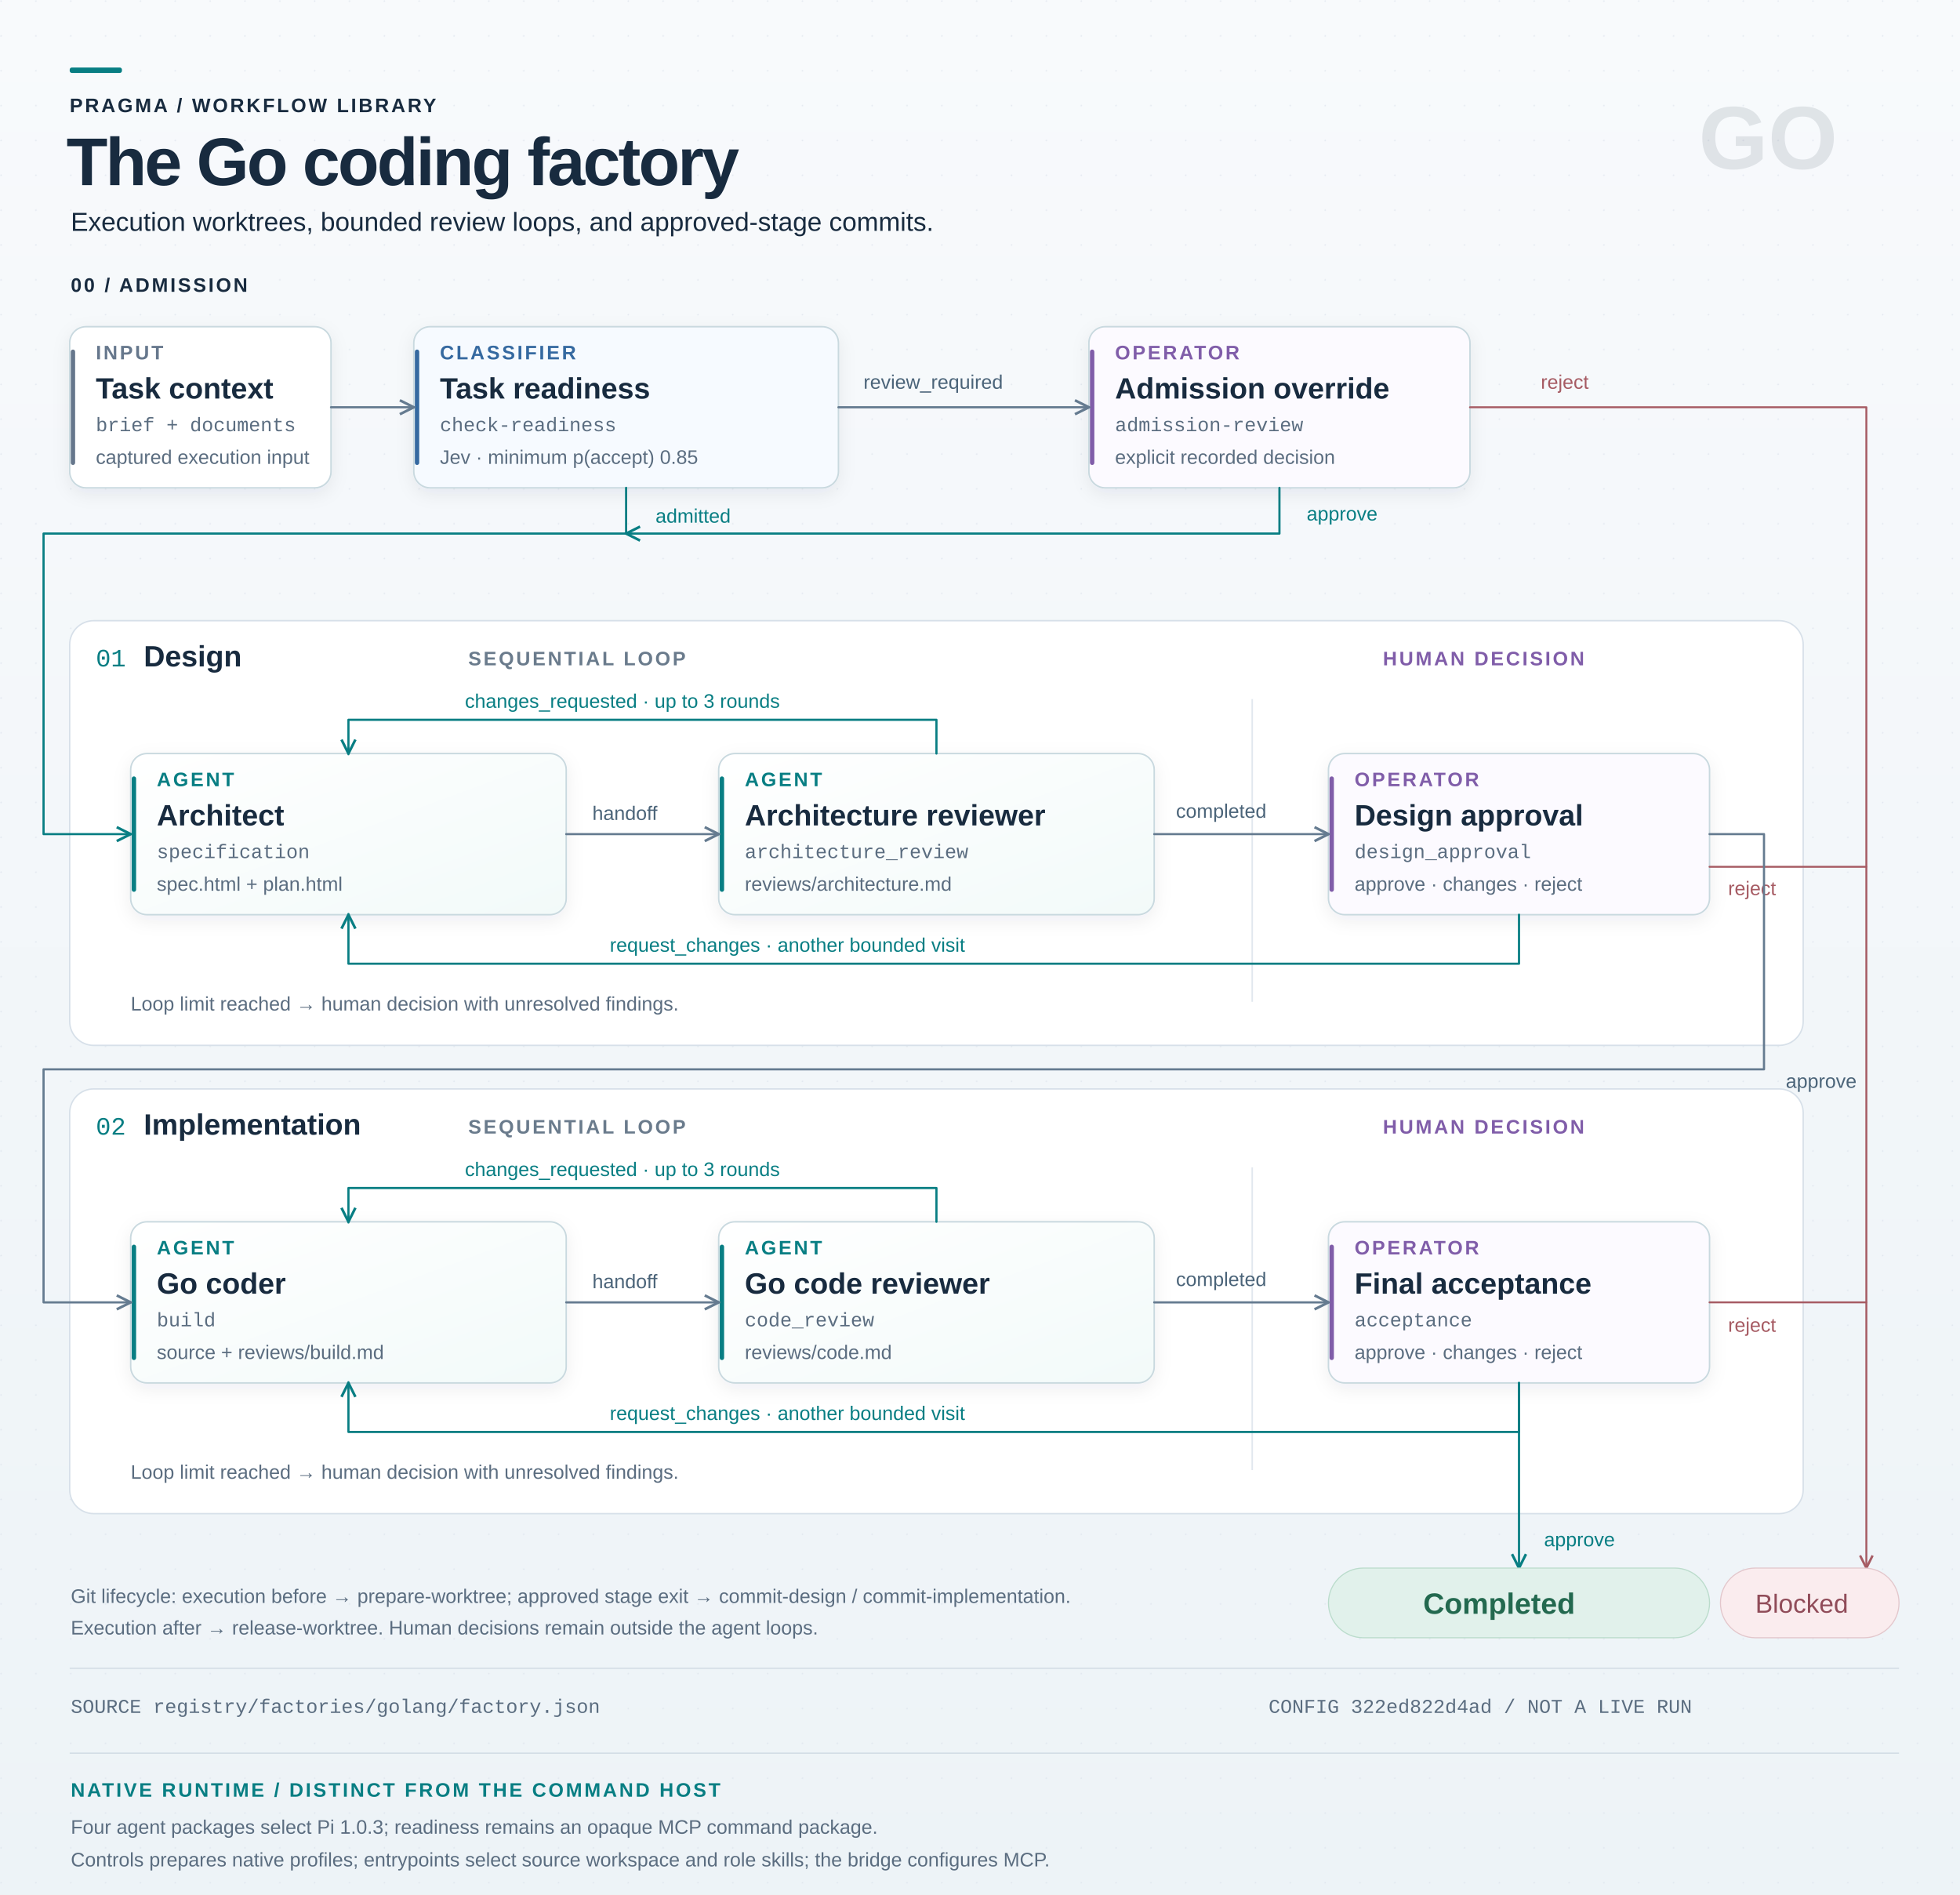
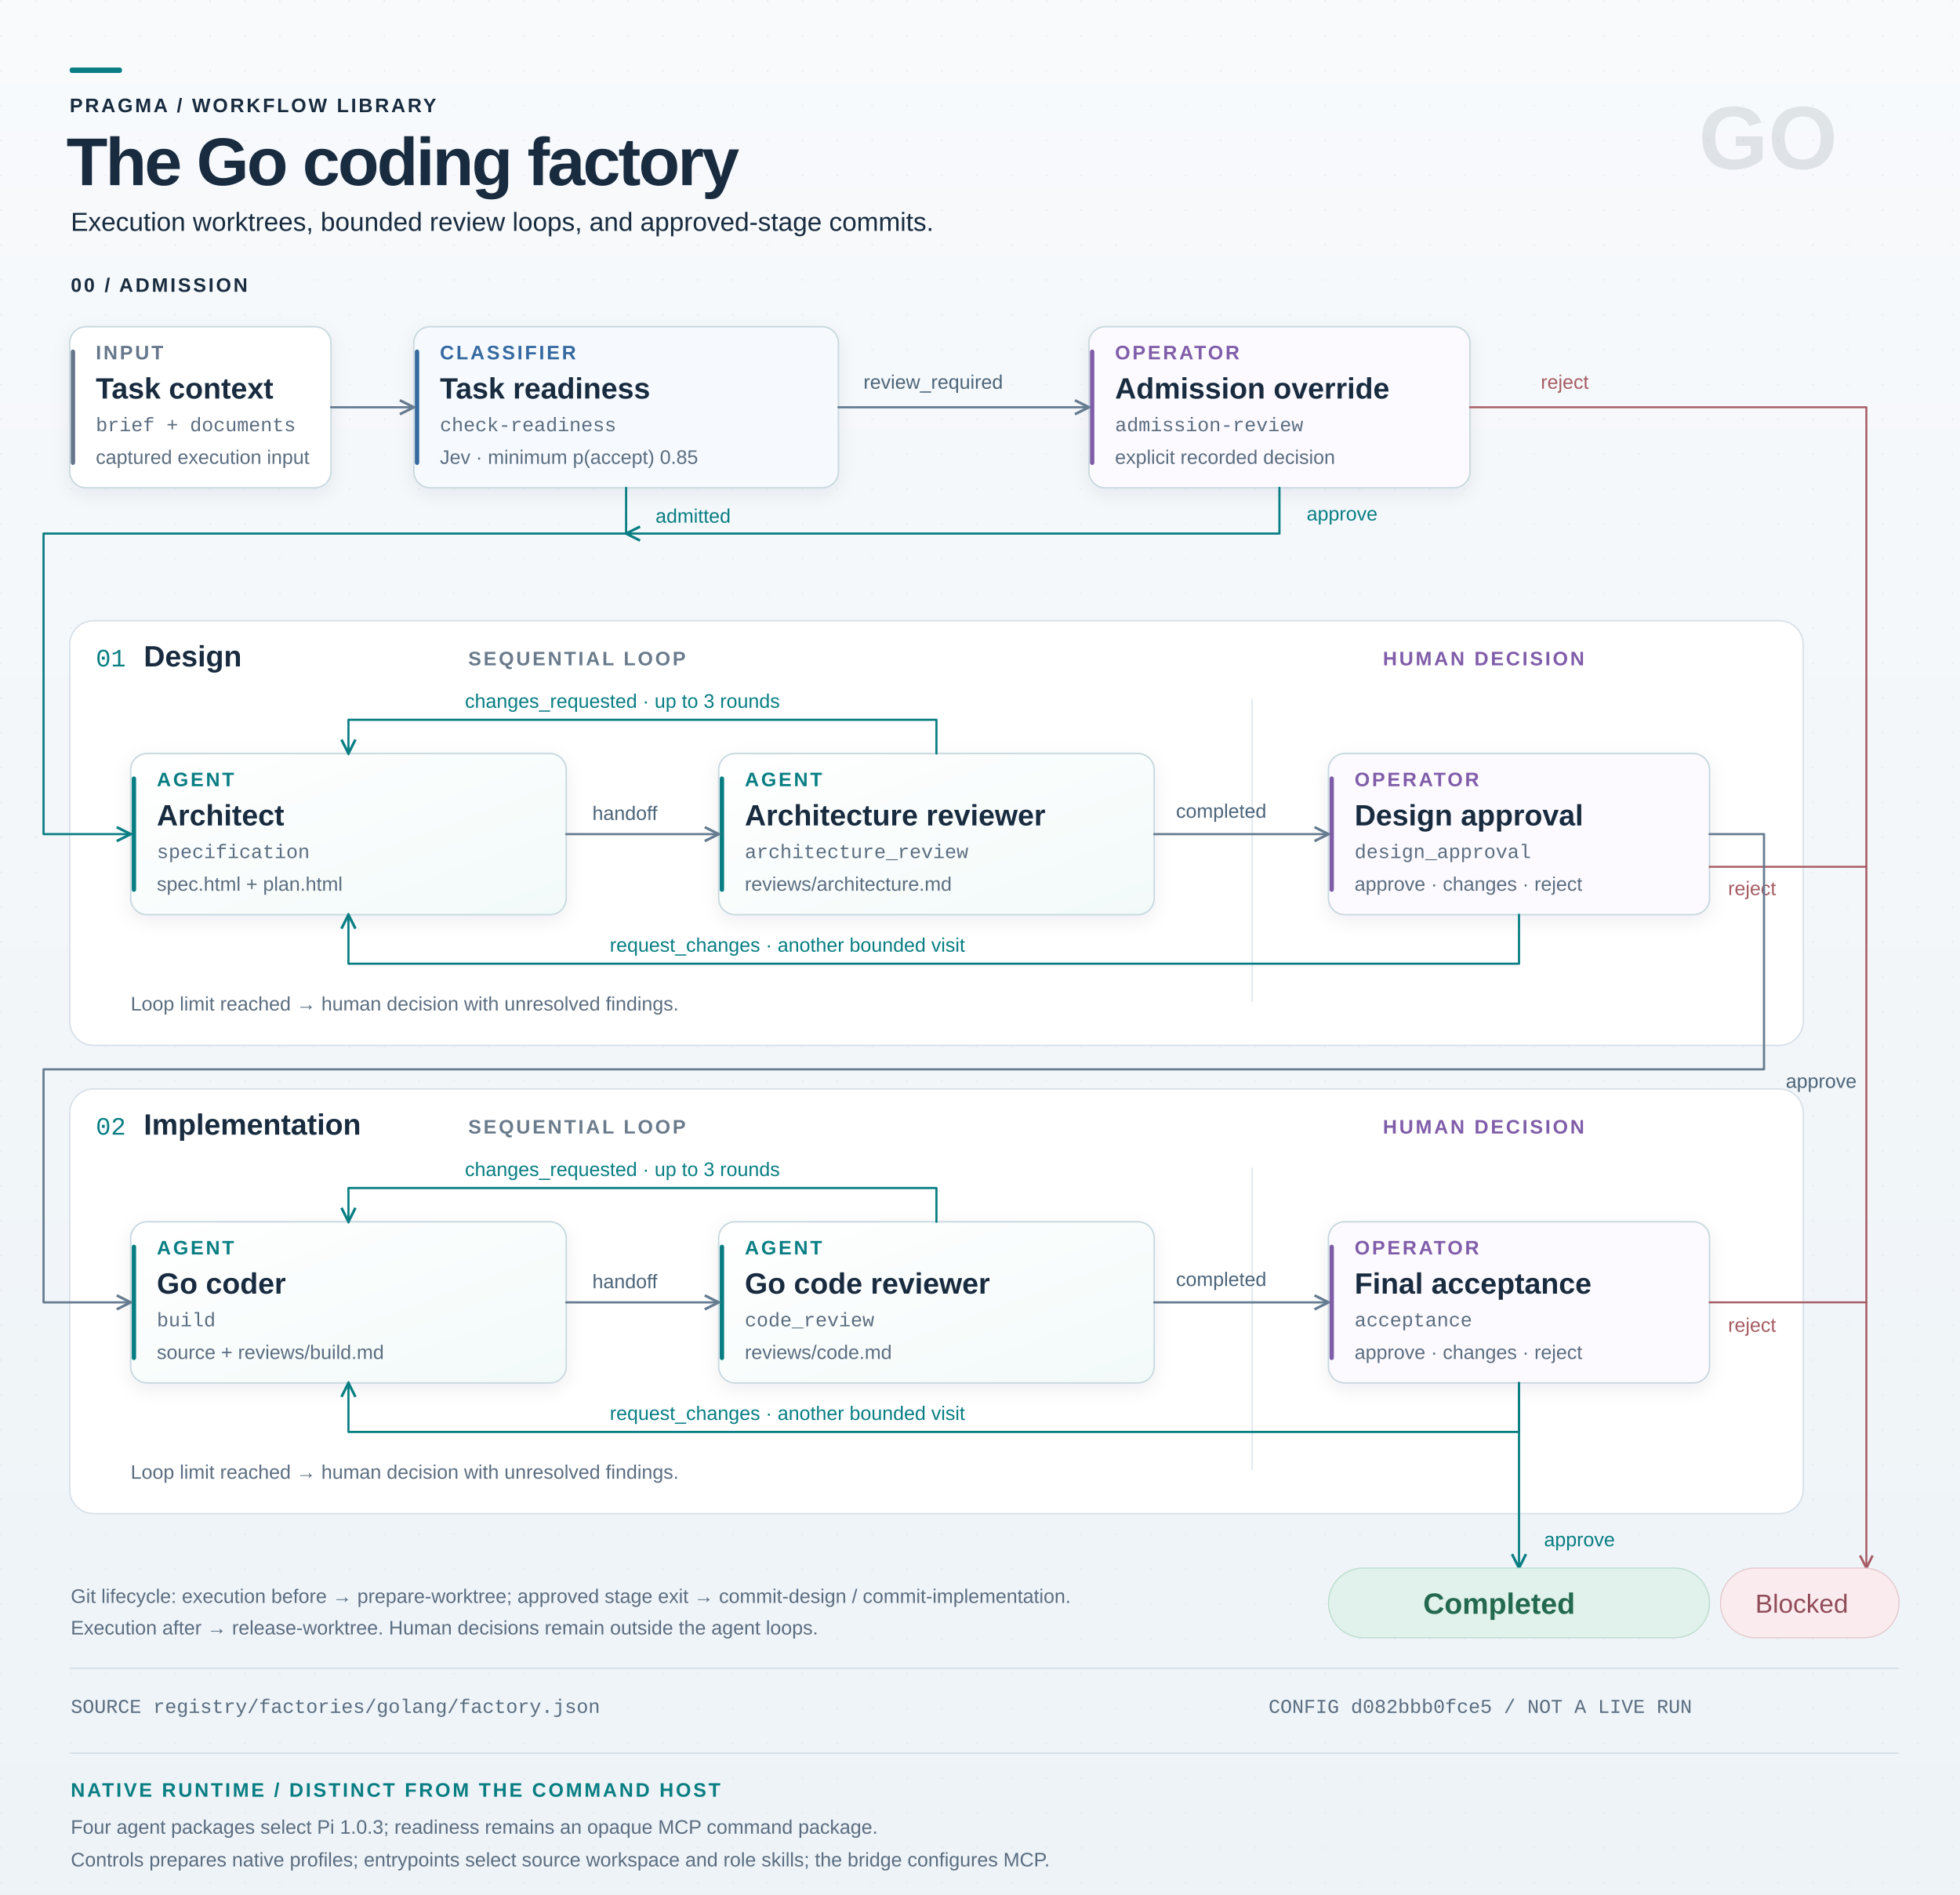
<svg xmlns="http://www.w3.org/2000/svg" width="1800" height="1740" viewBox="0 0 1800 1740" role="img" aria-labelledby="title description">
  <defs>
    <pattern id="grid" width="32" height="32" patternUnits="userSpaceOnUse">
      <circle cx="1" cy="1" r="0.7" fill="#d5dde8" opacity="0.55" />
    </pattern>
    <linearGradient id="paper" x2="0" y2="1">
      <stop stop-color="#f8fafc" />
      <stop offset="1" stop-color="#edf3f7" />
    </linearGradient>
    <linearGradient id="agentfill" x2="1" y2="1">
      <stop stop-color="#ffffff" />
      <stop offset="1" stop-color="#f2faf9" />
    </linearGradient>
    <filter id="shadow" x="-15%" y="-20%" width="140%" height="150%">
      <feDropShadow dx="0" dy="5" stdDeviation="8" flood-color="#193047" flood-opacity="0.07" />
    </filter>
    <marker id="arrow" viewBox="0 0 10 10" refX="9" refY="5" markerWidth="8" markerHeight="8" orient="auto-start-reverse">
      <path d="M 1 1 L 9 5 L 1 9" fill="none" stroke="#657b90" stroke-width="1.5" />
    </marker>
    <marker id="teal" viewBox="0 0 10 10" refX="9" refY="5" markerWidth="8" markerHeight="8" orient="auto">
      <path d="M 1 1 L 9 5 L 1 9" fill="none" stroke="#087e83" stroke-width="1.5" />
    </marker>
    <marker id="red" viewBox="0 0 10 10" refX="9" refY="5" markerWidth="8" markerHeight="8" orient="auto">
      <path d="M 1 1 L 9 5 L 1 9" fill="none" stroke="#a65b63" stroke-width="1.5" />
    </marker>
  </defs>
  <style>
text {font-family: -apple-system, BlinkMacSystemFont, 'Helvetica Neue', Arial, sans-serif;fill:#182b3f}
.mono {font-family:'SFMono-Regular',Consolas,'Liberation Mono',monospace}
.small {font-size:18px;fill:#5b6d80}.label {font-size:18px;letter-spacing:2px;font-weight:600}.title {font-size:27px;font-weight:600}
.route {font-size:18px;fill:#4b6479}.node {fill:url(#agentfill);stroke:#c9d9df;stroke-width:1.4;filter:url(#shadow)}
.line {fill:none;stroke:#657b90;stroke-width:2;stroke-linejoin:round;stroke-linecap:round;marker-end:url(#arrow)}
.return {fill:none;stroke:#087e83;stroke-width:2;stroke-linejoin:round;stroke-linecap:round;marker-end:url(#teal)}
.reject {fill:none;stroke:#a65b63;stroke-width:1.8;stroke-linejoin:round;stroke-linecap:round}
</style>
  <rect width="1800" height="1740" fill="url(#paper)" />
  <rect width="1800" height="1740" fill="url(#grid)" />
  <rect x="64" y="62" width="48" height="5" rx="2" fill="#087e83" />
  <text x="64" y="103" class="label">PRAGMA / WORKFLOW LIBRARY</text>
  <text x="61" y="170" font-size="62" font-weight="600" letter-spacing="-2">The Go coding factory</text>
  <text x="65" y="212" font-size="24" fill="#5b6d80">Execution worktrees, bounded review loops, and approved-stage commits.</text>
  <text x="1560" y="155" font-size="82" font-weight="600" fill="#087e83" opacity="0.11">GO</text>
  <text x="65" y="268" class="label">00 / ADMISSION</text>
  <rect x="64" y="300" width="240" height="148" rx="15" class="node" style="fill:#ffffff" />
  <rect x="65" y="321" width="4" height="106" rx="2" fill="#66778c" />
  <text x="88" y="330" class="label" style="fill:#66778c">INPUT</text>
  <text x="88" y="366" class="title">Task context</text>
  <text x="88" y="396" class="mono small">brief + documents</text>
  <text x="88" y="426" class="small">captured execution input</text>
  <rect x="380" y="300" width="390" height="148" rx="15" class="node" style="fill:#f6faff" />
  <rect x="381" y="321" width="4" height="106" rx="2" fill="#3569a0" />
  <text x="404" y="330" class="label" style="fill:#3569a0">CLASSIFIER</text>
  <text x="404" y="366" class="title">Task readiness</text>
  <text x="404" y="396" class="mono small">check-readiness</text>
  <text x="404" y="426" class="small">Jev · minimum p(accept) 0.85</text>
  <rect x="1000" y="300" width="350" height="148" rx="15" class="node" style="fill:#fcfaff" />
  <rect x="1001" y="321" width="4" height="106" rx="2" fill="#805da9" />
  <text x="1024" y="330" class="label" style="fill:#805da9">OPERATOR</text>
  <text x="1024" y="366" class="title">Admission override</text>
  <text x="1024" y="396" class="mono small">admission-review</text>
  <text x="1024" y="426" class="small">explicit recorded decision</text>
  <path d="M 304 374 H 380" class="line" />
  <path d="M 770 374 H 1000" class="line" />
  <text x="793" y="357" class="route">review_required</text>
  <text x="602" y="480" class="route" style="fill:#087e83">admitted</text>
  <path d="M 1175 448 V 490 H 575" class="return" />
  <text x="1200" y="478" class="route" style="fill:#087e83">approve</text>
  <path d="M 1350 374 H 1714 V 1440" class="reject" marker-end="url(#red)" />
  <text x="1415" y="357" class="route" style="fill:#a65b63">reject</text>
  <rect x="64" y="570" width="1592" height="390" rx="22" fill="#ffffff" stroke="#d7e0e9" stroke-width="1.3" />
  <text x="88" y="612" class="mono" font-size="23" style="fill:#087e83">01</text>
  <text x="132" y="612" class="title">Design</text>
  <text x="430" y="611" class="label" style="fill:#6a7b8c">SEQUENTIAL LOOP</text>
  <text x="1270" y="611" class="label" style="fill:#805da9">HUMAN DECISION</text>
  <path d="M 1150 642 V 920" stroke="#e1e7ee" stroke-width="1.4" />
  <rect x="120" y="692" width="400" height="148" rx="15" class="node" style="fill:url(#agentfill)" />
  <rect x="121" y="713" width="4" height="106" rx="2" fill="#087e83" />
  <text x="144" y="722" class="label" style="fill:#087e83">AGENT</text>
  <text x="144" y="758" class="title">Architect</text>
  <text x="144" y="788" class="mono small">specification</text>
  <text x="144" y="818" class="small">spec.html + plan.html</text>
  <rect x="660" y="692" width="400" height="148" rx="15" class="node" style="fill:url(#agentfill)" />
  <rect x="661" y="713" width="4" height="106" rx="2" fill="#087e83" />
  <text x="684" y="722" class="label" style="fill:#087e83">AGENT</text>
  <text x="684" y="758" class="title">Architecture reviewer</text>
  <text x="684" y="788" class="mono small">architecture_review</text>
  <text x="684" y="818" class="small">reviews/architecture.md</text>
  <rect x="1220" y="692" width="350" height="148" rx="15" class="node" style="fill:#fcfaff" />
  <rect x="1221" y="713" width="4" height="106" rx="2" fill="#805da9" />
  <text x="1244" y="722" class="label" style="fill:#805da9">OPERATOR</text>
  <text x="1244" y="758" class="title">Design approval</text>
  <text x="1244" y="788" class="mono small">design_approval</text>
  <text x="1244" y="818" class="small">approve · changes · reject</text>
  <path d="M 520 766 H 660" class="line" />
  <text x="544" y="753" class="route">handoff</text>
  <path d="M 1060 766 H 1220" class="line" />
  <text x="1080" y="751" class="route">completed</text>
  <path d="M 860 692 V 661 H 320 V 692" class="return" />
  <text x="427" y="650" class="route" style="fill:#087e83">changes_requested · up to 3 rounds</text>
  <path d="M 1395 840 V 885 H 320 V 840" class="return" />
  <text x="560" y="874" class="route" style="fill:#087e83">request_changes · another bounded visit</text>
  <text x="120" y="928" class="small">Loop limit reached → human decision with unresolved findings.</text>
  <text x="1640" y="999" class="route">approve</text>
  <path d="M 1570 796 H 1714" class="reject" />
  <text x="1587" y="822" class="route" style="fill:#a65b63">reject</text>
  <rect x="64" y="1000" width="1592" height="390" rx="22" fill="#ffffff" stroke="#d7e0e9" stroke-width="1.3" />
  <text x="88" y="1042" class="mono" font-size="23" style="fill:#087e83">02</text>
  <text x="132" y="1042" class="title">Implementation</text>
  <text x="430" y="1041" class="label" style="fill:#6a7b8c">SEQUENTIAL LOOP</text>
  <text x="1270" y="1041" class="label" style="fill:#805da9">HUMAN DECISION</text>
  <path d="M 1150 1072 V 1350" stroke="#e1e7ee" stroke-width="1.4" />
  <rect x="120" y="1122" width="400" height="148" rx="15" class="node" style="fill:url(#agentfill)" />
  <rect x="121" y="1143" width="4" height="106" rx="2" fill="#087e83" />
  <text x="144" y="1152" class="label" style="fill:#087e83">AGENT</text>
  <text x="144" y="1188" class="title">Go coder</text>
  <text x="144" y="1218" class="mono small">build</text>
  <text x="144" y="1248" class="small">source + reviews/build.md</text>
  <rect x="660" y="1122" width="400" height="148" rx="15" class="node" style="fill:url(#agentfill)" />
  <rect x="661" y="1143" width="4" height="106" rx="2" fill="#087e83" />
  <text x="684" y="1152" class="label" style="fill:#087e83">AGENT</text>
  <text x="684" y="1188" class="title">Go code reviewer</text>
  <text x="684" y="1218" class="mono small">code_review</text>
  <text x="684" y="1248" class="small">reviews/code.md</text>
  <rect x="1220" y="1122" width="350" height="148" rx="15" class="node" style="fill:#fcfaff" />
  <rect x="1221" y="1143" width="4" height="106" rx="2" fill="#805da9" />
  <text x="1244" y="1152" class="label" style="fill:#805da9">OPERATOR</text>
  <text x="1244" y="1188" class="title">Final acceptance</text>
  <text x="1244" y="1218" class="mono small">acceptance</text>
  <text x="1244" y="1248" class="small">approve · changes · reject</text>
  <path d="M 520 1196 H 660" class="line" />
  <text x="544" y="1183" class="route">handoff</text>
  <path d="M 1060 1196 H 1220" class="line" />
  <text x="1080" y="1181" class="route">completed</text>
  <path d="M 860 1122 V 1091 H 320 V 1122" class="return" />
  <text x="427" y="1080" class="route" style="fill:#087e83">changes_requested · up to 3 rounds</text>
  <path d="M 1395 1270 V 1315 H 320 V 1270" class="return" />
  <text x="560" y="1304" class="route" style="fill:#087e83">request_changes · another bounded visit</text>
  <text x="120" y="1358" class="small">Loop limit reached → human decision with unresolved findings.</text>
  <path d="M 575 448 V 490 H 40 V 766 H 120" class="return" />
  <path d="M 1570 766 H 1620 V 982 H 40 V 1196 H 120" class="line" />
  <path d="M 1395 1270 V 1440" class="return" />
  <text x="1418" y="1420" class="route" style="fill:#087e83">approve</text>
  <path d="M 1570 1196 H 1714" class="reject" />
  <text x="1587" y="1223" class="route" style="fill:#a65b63">reject</text>
  <rect x="1220" y="1440" width="350" height="64" rx="32" fill="#e1f1eb" stroke="#bbdccc" />
  <text x="1307" y="1482" class="title" style="fill:#23694f">Completed</text>
  <rect x="1580" y="1440" width="164" height="64" rx="32" fill="#faecee" stroke="#e3c7cc" />
  <text x="1612" y="1481" font-size="24" style="fill:#904c59">Blocked</text>
  <text x="65" y="1472" class="small">Git lifecycle: execution before → prepare-worktree; approved stage exit → commit-design / commit-implementation.</text>
  <text x="65" y="1501" class="small">Execution after → release-worktree. Human decisions remain outside the agent loops.</text>
  <path d="M 64 1532 H 1744" stroke="#ced9e2" />
  <text x="65" y="1573" class="mono small">SOURCE  registry/factories/golang/factory.json</text>
-   <text x="1165" y="1573" class="mono small">CONFIG 322ed822d4ad  /  NOT A LIVE RUN</text>
+   <text x="1165" y="1573" class="mono small">CONFIG d082bbb0fce5  /  NOT A LIVE RUN</text>
  <path d="M64 1610 H1744" stroke="#ced9e2" />
  <text x="65" y="1650" class="label" style="fill:#087e83">NATIVE RUNTIME / DISTINCT FROM THE COMMAND HOST</text>
  <text x="65" y="1684" class="small">Four agent packages select Pi 1.0.3; readiness remains an opaque MCP command package.</text>
  <text x="65" y="1714" class="small">Controls prepares native profiles; entrypoints select source workspace and role skills; the bridge configures MCP.</text>
</svg>
